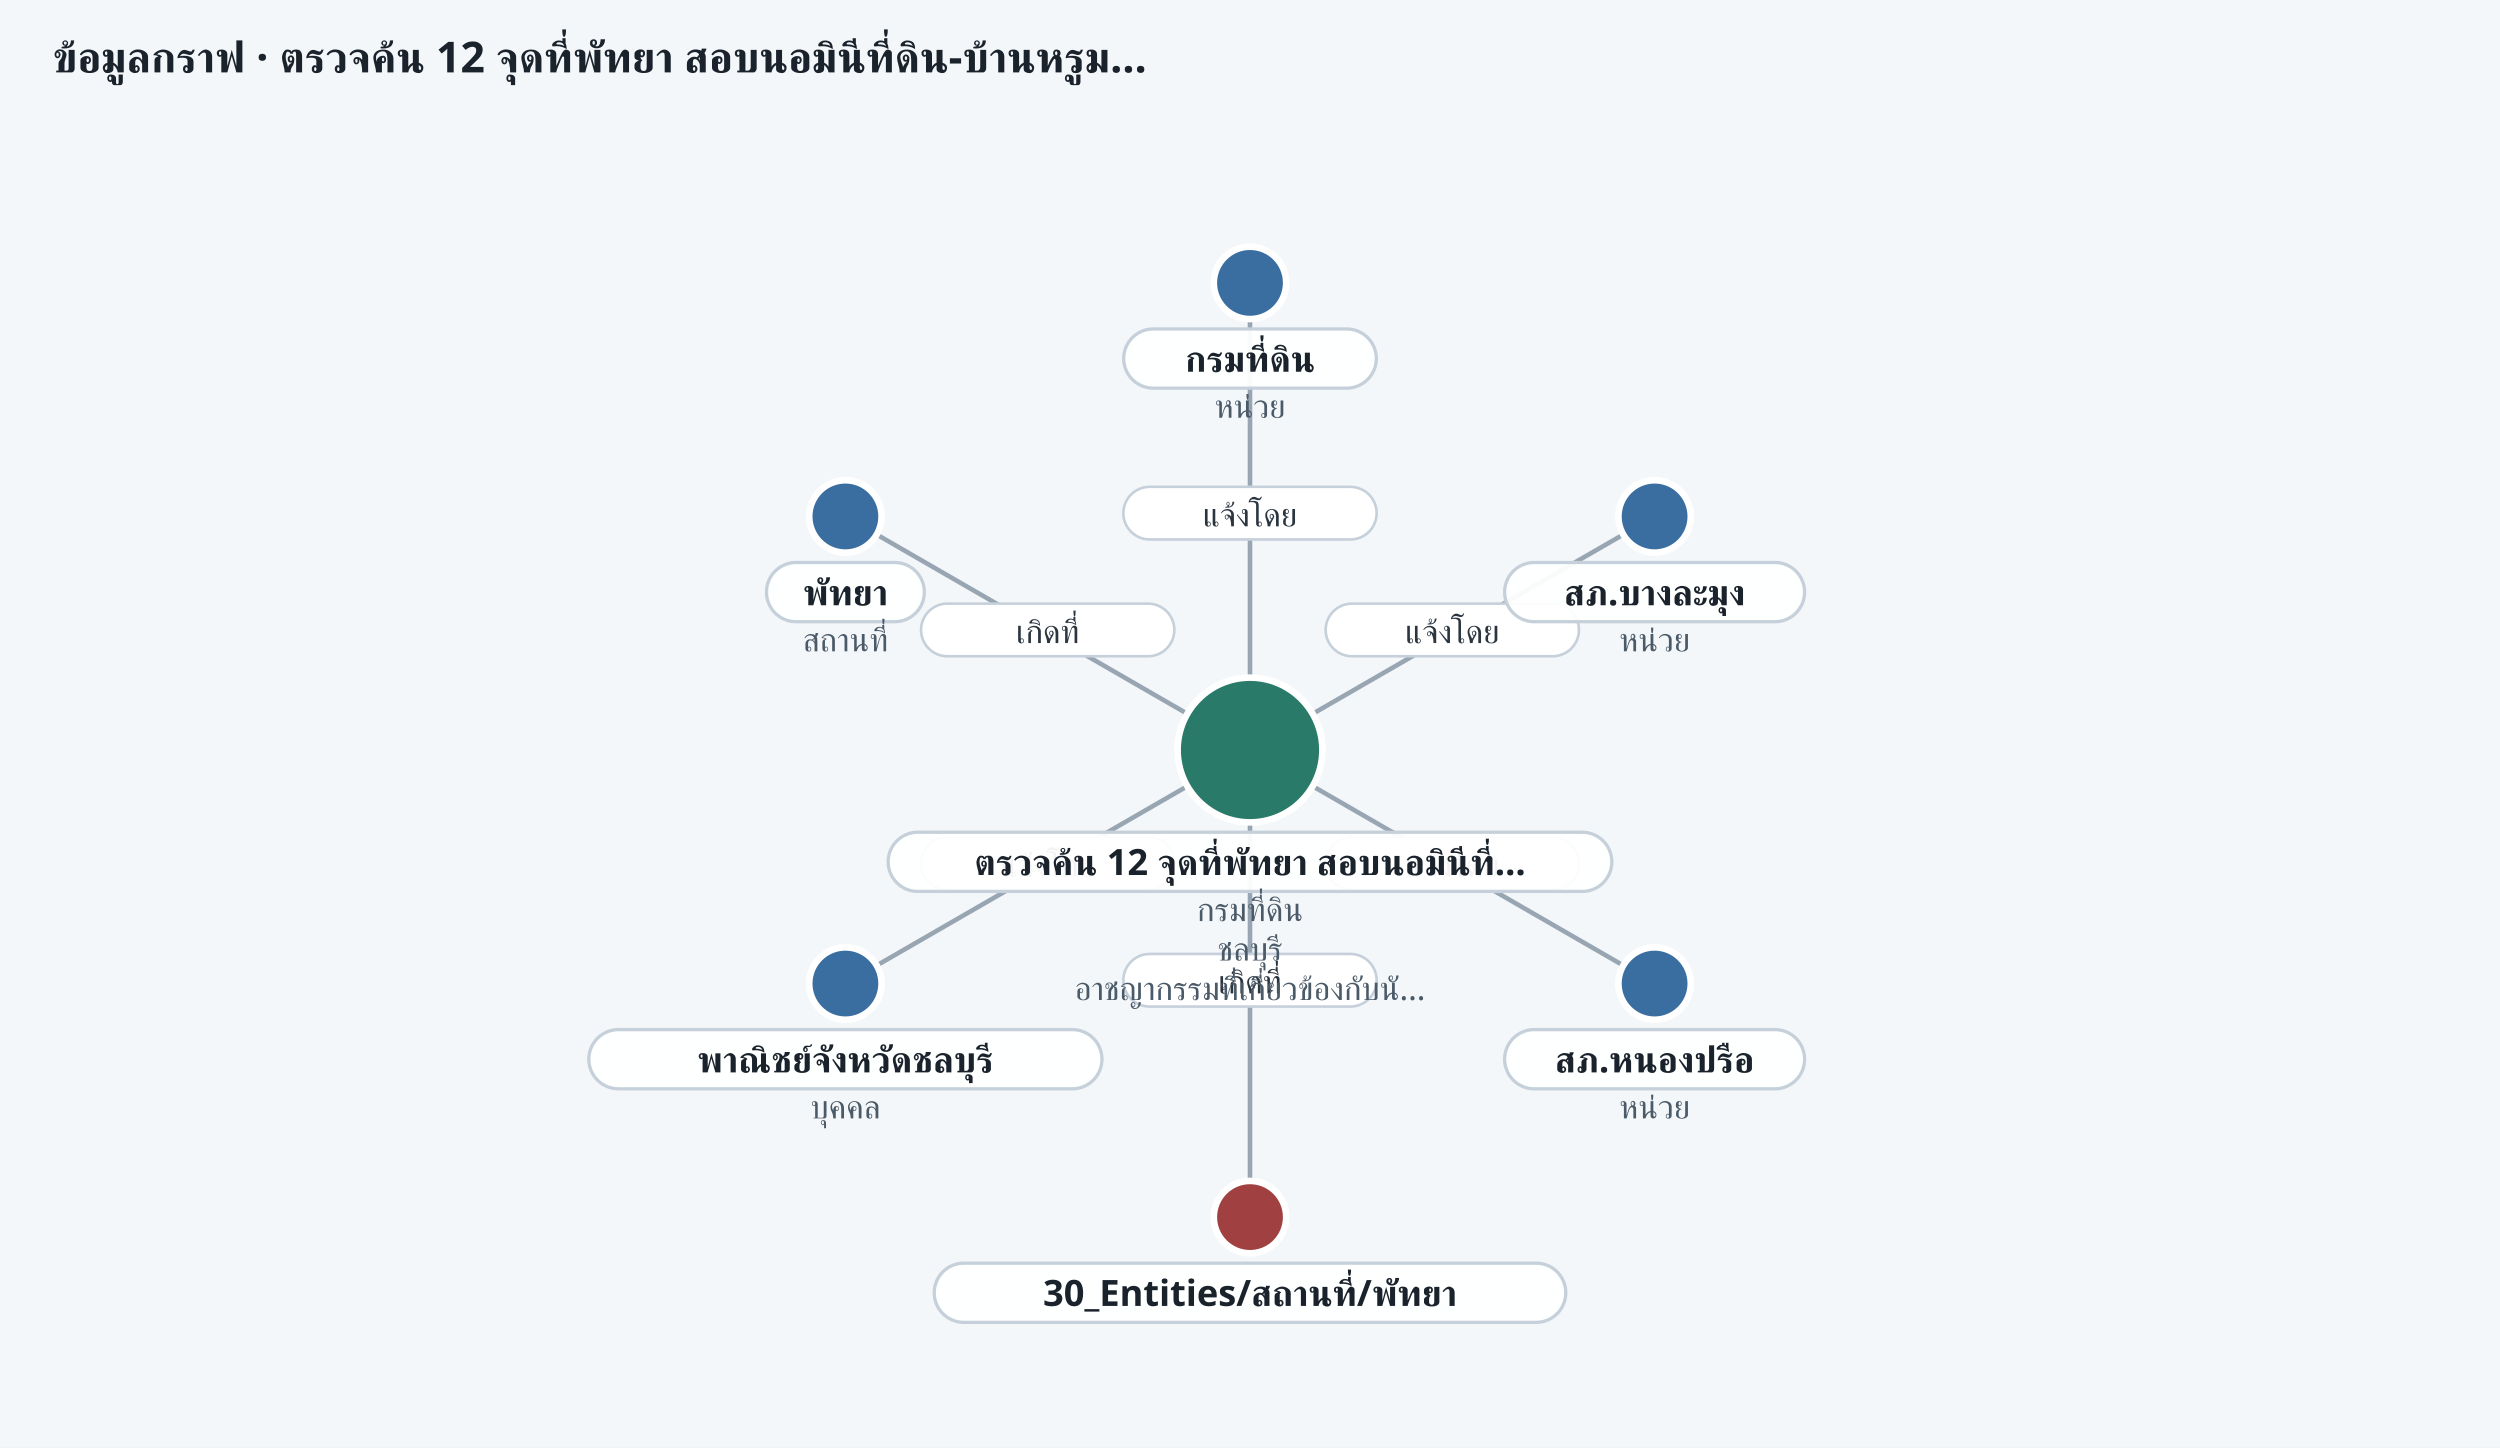
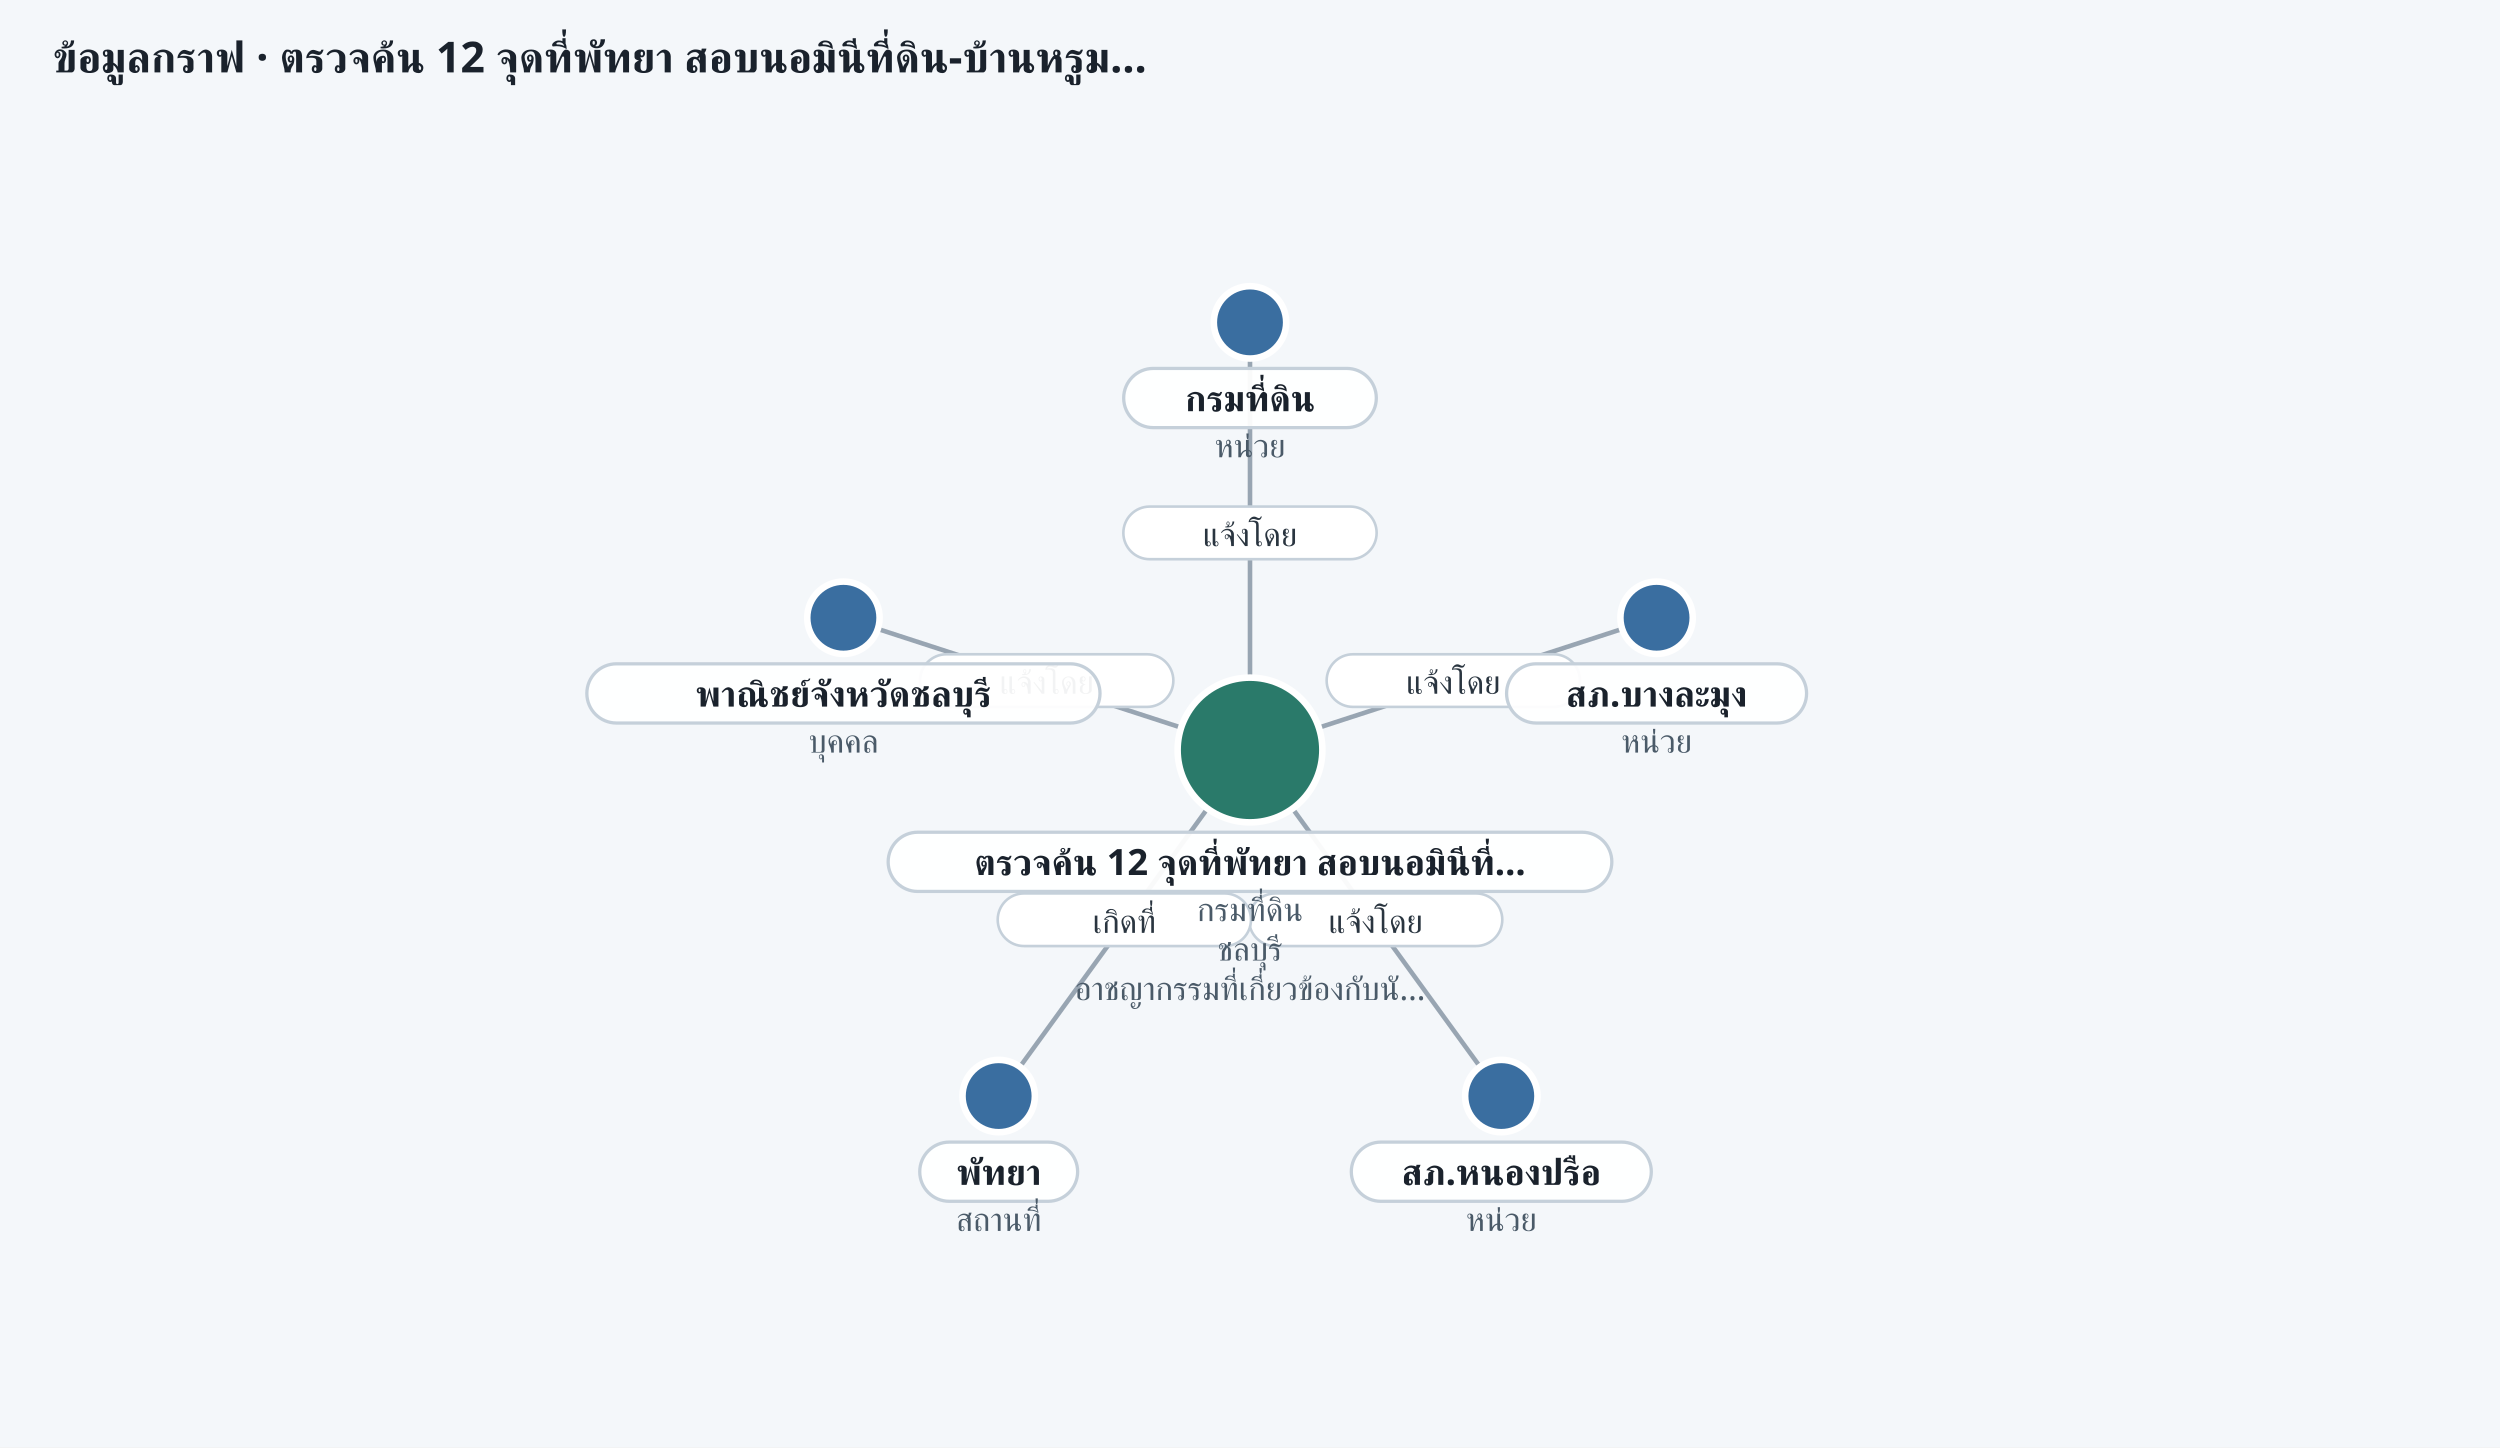
<svg xmlns="http://www.w3.org/2000/svg" width="760" height="440" viewBox="0 0 760 440" role="img" aria-label="ego graph 20261023-tourist-01">
  <rect width="100%" height="100%" fill="#f4f7fa" />
  <text x="16" y="22" font-size="13" font-weight="700" fill="#1a222c" font-family="Sarabun, Anuphan, sans-serif">ข้อมูลกราฟ · ตรวจค้น 12 จุดที่พัทยา สอบนอมินีที่ดิน-บ้านหรูม…</text>
-   <line x1="380.0" y1="228.0" x2="380.0" y2="86.0" stroke="#7a8a9a" stroke-width="1.4" opacity="0.75" />
-   <rect x="341.5" y="148.0" width="77.0" height="16" rx="8" fill="#fff" stroke="#c5d0da" stroke-width="0.8" />
-   <text x="380.0" y="160.0" text-anchor="middle" font-size="10" fill="#2a3540" font-family="Sarabun, Anuphan, sans-serif">แจ้งโดย</text>
-   <line x1="380.0" y1="228.0" x2="503.0" y2="157.0" stroke="#7a8a9a" stroke-width="1.4" opacity="0.75" />
-   <rect x="403.0" y="183.5" width="77.0" height="16" rx="8" fill="#fff" stroke="#c5d0da" stroke-width="0.8" />
-   <text x="441.5" y="195.5" text-anchor="middle" font-size="10" fill="#2a3540" font-family="Sarabun, Anuphan, sans-serif">แจ้งโดย</text>
-   <line x1="380.0" y1="228.0" x2="503.0" y2="299.0" stroke="#7a8a9a" stroke-width="1.4" opacity="0.75" />
-   <rect x="403.0" y="254.5" width="77.0" height="16" rx="8" fill="#fff" stroke="#c5d0da" stroke-width="0.8" />
-   <text x="441.5" y="266.5" text-anchor="middle" font-size="10" fill="#2a3540" font-family="Sarabun, Anuphan, sans-serif">แจ้งโดย</text>
-   <line x1="380.0" y1="228.0" x2="380.0" y2="370.0" stroke="#7a8a9a" stroke-width="1.4" opacity="0.75" />
-   <rect x="341.5" y="290.0" width="77.0" height="16" rx="8" fill="#fff" stroke="#c5d0da" stroke-width="0.8" />
-   <text x="380.0" y="302.0" text-anchor="middle" font-size="10" fill="#2a3540" font-family="Sarabun, Anuphan, sans-serif">เกิดที่</text>
-   <line x1="380.0" y1="228.0" x2="257.0" y2="299.0" stroke="#7a8a9a" stroke-width="1.4" opacity="0.75" />
-   <rect x="280.0" y="254.5" width="77.0" height="16" rx="8" fill="#fff" stroke="#c5d0da" stroke-width="0.8" />
-   <text x="318.5" y="266.5" text-anchor="middle" font-size="10" fill="#2a3540" font-family="Sarabun, Anuphan, sans-serif">แจ้งโดย</text>
-   <line x1="380.0" y1="228.0" x2="257.0" y2="157.0" stroke="#7a8a9a" stroke-width="1.4" opacity="0.75" />
-   <rect x="280.0" y="183.5" width="77.0" height="16" rx="8" fill="#fff" stroke="#c5d0da" stroke-width="0.8" />
-   <text x="318.5" y="195.5" text-anchor="middle" font-size="10" fill="#2a3540" font-family="Sarabun, Anuphan, sans-serif">เกิดที่</text>
+   <line x1="380.0" y1="228.0" x2="380.0" y2="98.0" stroke="#7a8a9a" stroke-width="1.4" opacity="0.75" />
+   <rect x="341.5" y="154.0" width="77.0" height="16" rx="8" fill="#fff" stroke="#c5d0da" stroke-width="0.8" />
+   <text x="380.0" y="166.0" text-anchor="middle" font-size="10" fill="#2a3540" font-family="Sarabun, Anuphan, sans-serif">แจ้งโดย</text>
+   <line x1="380.0" y1="228.0" x2="503.6" y2="187.8" stroke="#7a8a9a" stroke-width="1.4" opacity="0.75" />
+   <rect x="403.3" y="198.9" width="77.0" height="16" rx="8" fill="#fff" stroke="#c5d0da" stroke-width="0.8" />
+   <text x="441.8" y="210.9" text-anchor="middle" font-size="10" fill="#2a3540" font-family="Sarabun, Anuphan, sans-serif">แจ้งโดย</text>
+   <line x1="380.0" y1="228.0" x2="456.4" y2="333.2" stroke="#7a8a9a" stroke-width="1.4" opacity="0.75" />
+   <rect x="379.7" y="271.6" width="77.0" height="16" rx="8" fill="#fff" stroke="#c5d0da" stroke-width="0.8" />
+   <text x="418.2" y="283.6" text-anchor="middle" font-size="10" fill="#2a3540" font-family="Sarabun, Anuphan, sans-serif">แจ้งโดย</text>
+   <line x1="380.0" y1="228.0" x2="303.6" y2="333.2" stroke="#7a8a9a" stroke-width="1.4" opacity="0.75" />
+   <rect x="303.3" y="271.6" width="77.0" height="16" rx="8" fill="#fff" stroke="#c5d0da" stroke-width="0.8" />
+   <text x="341.8" y="283.6" text-anchor="middle" font-size="10" fill="#2a3540" font-family="Sarabun, Anuphan, sans-serif">เกิดที่</text>
+   <line x1="380.0" y1="228.0" x2="256.4" y2="187.8" stroke="#7a8a9a" stroke-width="1.4" opacity="0.75" />
+   <rect x="279.7" y="198.9" width="77.0" height="16" rx="8" fill="#fff" stroke="#c5d0da" stroke-width="0.8" />
+   <text x="318.2" y="210.9" text-anchor="middle" font-size="10" fill="#2a3540" font-family="Sarabun, Anuphan, sans-serif">แจ้งโดย</text>
  <circle cx="380.0" cy="228.0" r="22" fill="#2a7a6a" stroke="#fff" stroke-width="2" />
  <rect x="270.0" y="253.0" width="220.0" height="18" rx="9" fill="rgba(255,255,255,0.94)" stroke="#c5d0da" />
  <text x="380.0" y="266.0" text-anchor="middle" font-size="11" font-weight="600" fill="#1a222c" font-family="Sarabun, Anuphan, sans-serif">ตรวจค้น 12 จุดที่พัทยา สอบนอมินีที่…</text>
  <text x="380.0" y="280.0" text-anchor="middle" font-size="10" fill="#4a5a68" font-family="Sarabun, Anuphan, sans-serif">กรมที่ดิน</text>
  <text x="380.0" y="292.0" text-anchor="middle" font-size="10" fill="#4a5a68" font-family="Sarabun, Anuphan, sans-serif">ชลบุรี</text>
  <text x="380.0" y="304.0" text-anchor="middle" font-size="10" fill="#4a5a68" font-family="Sarabun, Anuphan, sans-serif">อาชญากรรมที่เกี่ยวข้องกับนั…</text>
-   <circle cx="380.0" cy="86.0" r="11" fill="#3a6ea0" stroke="#fff" stroke-width="2" />
-   <rect x="341.6" y="100.0" width="76.8" height="18" rx="9" fill="rgba(255,255,255,0.94)" stroke="#c5d0da" />
-   <text x="380.0" y="113.0" text-anchor="middle" font-size="11" font-weight="600" fill="#1a222c" font-family="Sarabun, Anuphan, sans-serif">กรมที่ดิน</text>
-   <text x="380.0" y="127.0" text-anchor="middle" font-size="10" fill="#4a5a68" font-family="Sarabun, Anuphan, sans-serif">หน่วย</text>
-   <circle cx="503.0" cy="157.0" r="11" fill="#3a6ea0" stroke="#fff" stroke-width="2" />
-   <rect x="457.4" y="171.0" width="91.2" height="18" rx="9" fill="rgba(255,255,255,0.94)" stroke="#c5d0da" />
-   <text x="503.0" y="184.0" text-anchor="middle" font-size="11" font-weight="600" fill="#1a222c" font-family="Sarabun, Anuphan, sans-serif">สภ.บางละมุง</text>
-   <text x="503.0" y="198.0" text-anchor="middle" font-size="10" fill="#4a5a68" font-family="Sarabun, Anuphan, sans-serif">หน่วย</text>
-   <circle cx="503.0" cy="299.0" r="11" fill="#3a6ea0" stroke="#fff" stroke-width="2" />
-   <rect x="457.4" y="313.0" width="91.2" height="18" rx="9" fill="rgba(255,255,255,0.94)" stroke="#c5d0da" />
-   <text x="503.0" y="326.0" text-anchor="middle" font-size="11" font-weight="600" fill="#1a222c" font-family="Sarabun, Anuphan, sans-serif">สภ.หนองปรือ</text>
-   <text x="503.0" y="340.0" text-anchor="middle" font-size="10" fill="#4a5a68" font-family="Sarabun, Anuphan, sans-serif">หน่วย</text>
-   <circle cx="380.0" cy="370.0" r="11" fill="#a04040" stroke="#fff" stroke-width="2" />
-   <rect x="284.0" y="384.0" width="192.0" height="18" rx="9" fill="rgba(255,255,255,0.94)" stroke="#c5d0da" />
-   <text x="380.0" y="397.0" text-anchor="middle" font-size="11" font-weight="600" fill="#1a222c" font-family="Sarabun, Anuphan, sans-serif">30_Entities/สถานที่/พัทยา</text>
-   <circle cx="257.0" cy="299.0" r="11" fill="#3a6ea0" stroke="#fff" stroke-width="2" />
-   <rect x="179.0" y="313.0" width="156.0" height="18" rx="9" fill="rgba(255,255,255,0.94)" stroke="#c5d0da" />
-   <text x="257.0" y="326.0" text-anchor="middle" font-size="11" font-weight="600" fill="#1a222c" font-family="Sarabun, Anuphan, sans-serif">พาณิชย์จังหวัดชลบุรี</text>
-   <text x="257.0" y="340.0" text-anchor="middle" font-size="10" fill="#4a5a68" font-family="Sarabun, Anuphan, sans-serif">บุคคล</text>
-   <circle cx="257.0" cy="157.0" r="11" fill="#3a6ea0" stroke="#fff" stroke-width="2" />
-   <rect x="233.0" y="171.0" width="48.0" height="18" rx="9" fill="rgba(255,255,255,0.94)" stroke="#c5d0da" />
-   <text x="257.0" y="184.0" text-anchor="middle" font-size="11" font-weight="600" fill="#1a222c" font-family="Sarabun, Anuphan, sans-serif">พัทยา</text>
-   <text x="257.0" y="198.0" text-anchor="middle" font-size="10" fill="#4a5a68" font-family="Sarabun, Anuphan, sans-serif">สถานที่</text>
+   <circle cx="380.0" cy="98.0" r="11" fill="#3a6ea0" stroke="#fff" stroke-width="2" />
+   <rect x="341.6" y="112.0" width="76.8" height="18" rx="9" fill="rgba(255,255,255,0.94)" stroke="#c5d0da" />
+   <text x="380.0" y="125.0" text-anchor="middle" font-size="11" font-weight="600" fill="#1a222c" font-family="Sarabun, Anuphan, sans-serif">กรมที่ดิน</text>
+   <text x="380.0" y="139.0" text-anchor="middle" font-size="10" fill="#4a5a68" font-family="Sarabun, Anuphan, sans-serif">หน่วย</text>
+   <circle cx="503.6" cy="187.8" r="11" fill="#3a6ea0" stroke="#fff" stroke-width="2" />
+   <rect x="458.0" y="201.8" width="91.2" height="18" rx="9" fill="rgba(255,255,255,0.94)" stroke="#c5d0da" />
+   <text x="503.6" y="214.8" text-anchor="middle" font-size="11" font-weight="600" fill="#1a222c" font-family="Sarabun, Anuphan, sans-serif">สภ.บางละมุง</text>
+   <text x="503.6" y="228.8" text-anchor="middle" font-size="10" fill="#4a5a68" font-family="Sarabun, Anuphan, sans-serif">หน่วย</text>
+   <circle cx="456.4" cy="333.2" r="11" fill="#3a6ea0" stroke="#fff" stroke-width="2" />
+   <rect x="410.8" y="347.2" width="91.2" height="18" rx="9" fill="rgba(255,255,255,0.94)" stroke="#c5d0da" />
+   <text x="456.4" y="360.2" text-anchor="middle" font-size="11" font-weight="600" fill="#1a222c" font-family="Sarabun, Anuphan, sans-serif">สภ.หนองปรือ</text>
+   <text x="456.4" y="374.2" text-anchor="middle" font-size="10" fill="#4a5a68" font-family="Sarabun, Anuphan, sans-serif">หน่วย</text>
+   <circle cx="303.6" cy="333.2" r="11" fill="#3a6ea0" stroke="#fff" stroke-width="2" />
+   <rect x="279.6" y="347.2" width="48.0" height="18" rx="9" fill="rgba(255,255,255,0.94)" stroke="#c5d0da" />
+   <text x="303.6" y="360.2" text-anchor="middle" font-size="11" font-weight="600" fill="#1a222c" font-family="Sarabun, Anuphan, sans-serif">พัทยา</text>
+   <text x="303.6" y="374.2" text-anchor="middle" font-size="10" fill="#4a5a68" font-family="Sarabun, Anuphan, sans-serif">สถานที่</text>
+   <circle cx="256.4" cy="187.8" r="11" fill="#3a6ea0" stroke="#fff" stroke-width="2" />
+   <rect x="178.4" y="201.8" width="156.0" height="18" rx="9" fill="rgba(255,255,255,0.94)" stroke="#c5d0da" />
+   <text x="256.4" y="214.8" text-anchor="middle" font-size="11" font-weight="600" fill="#1a222c" font-family="Sarabun, Anuphan, sans-serif">พาณิชย์จังหวัดชลบุรี</text>
+   <text x="256.4" y="228.8" text-anchor="middle" font-size="10" fill="#4a5a68" font-family="Sarabun, Anuphan, sans-serif">บุคคล</text>
</svg>
